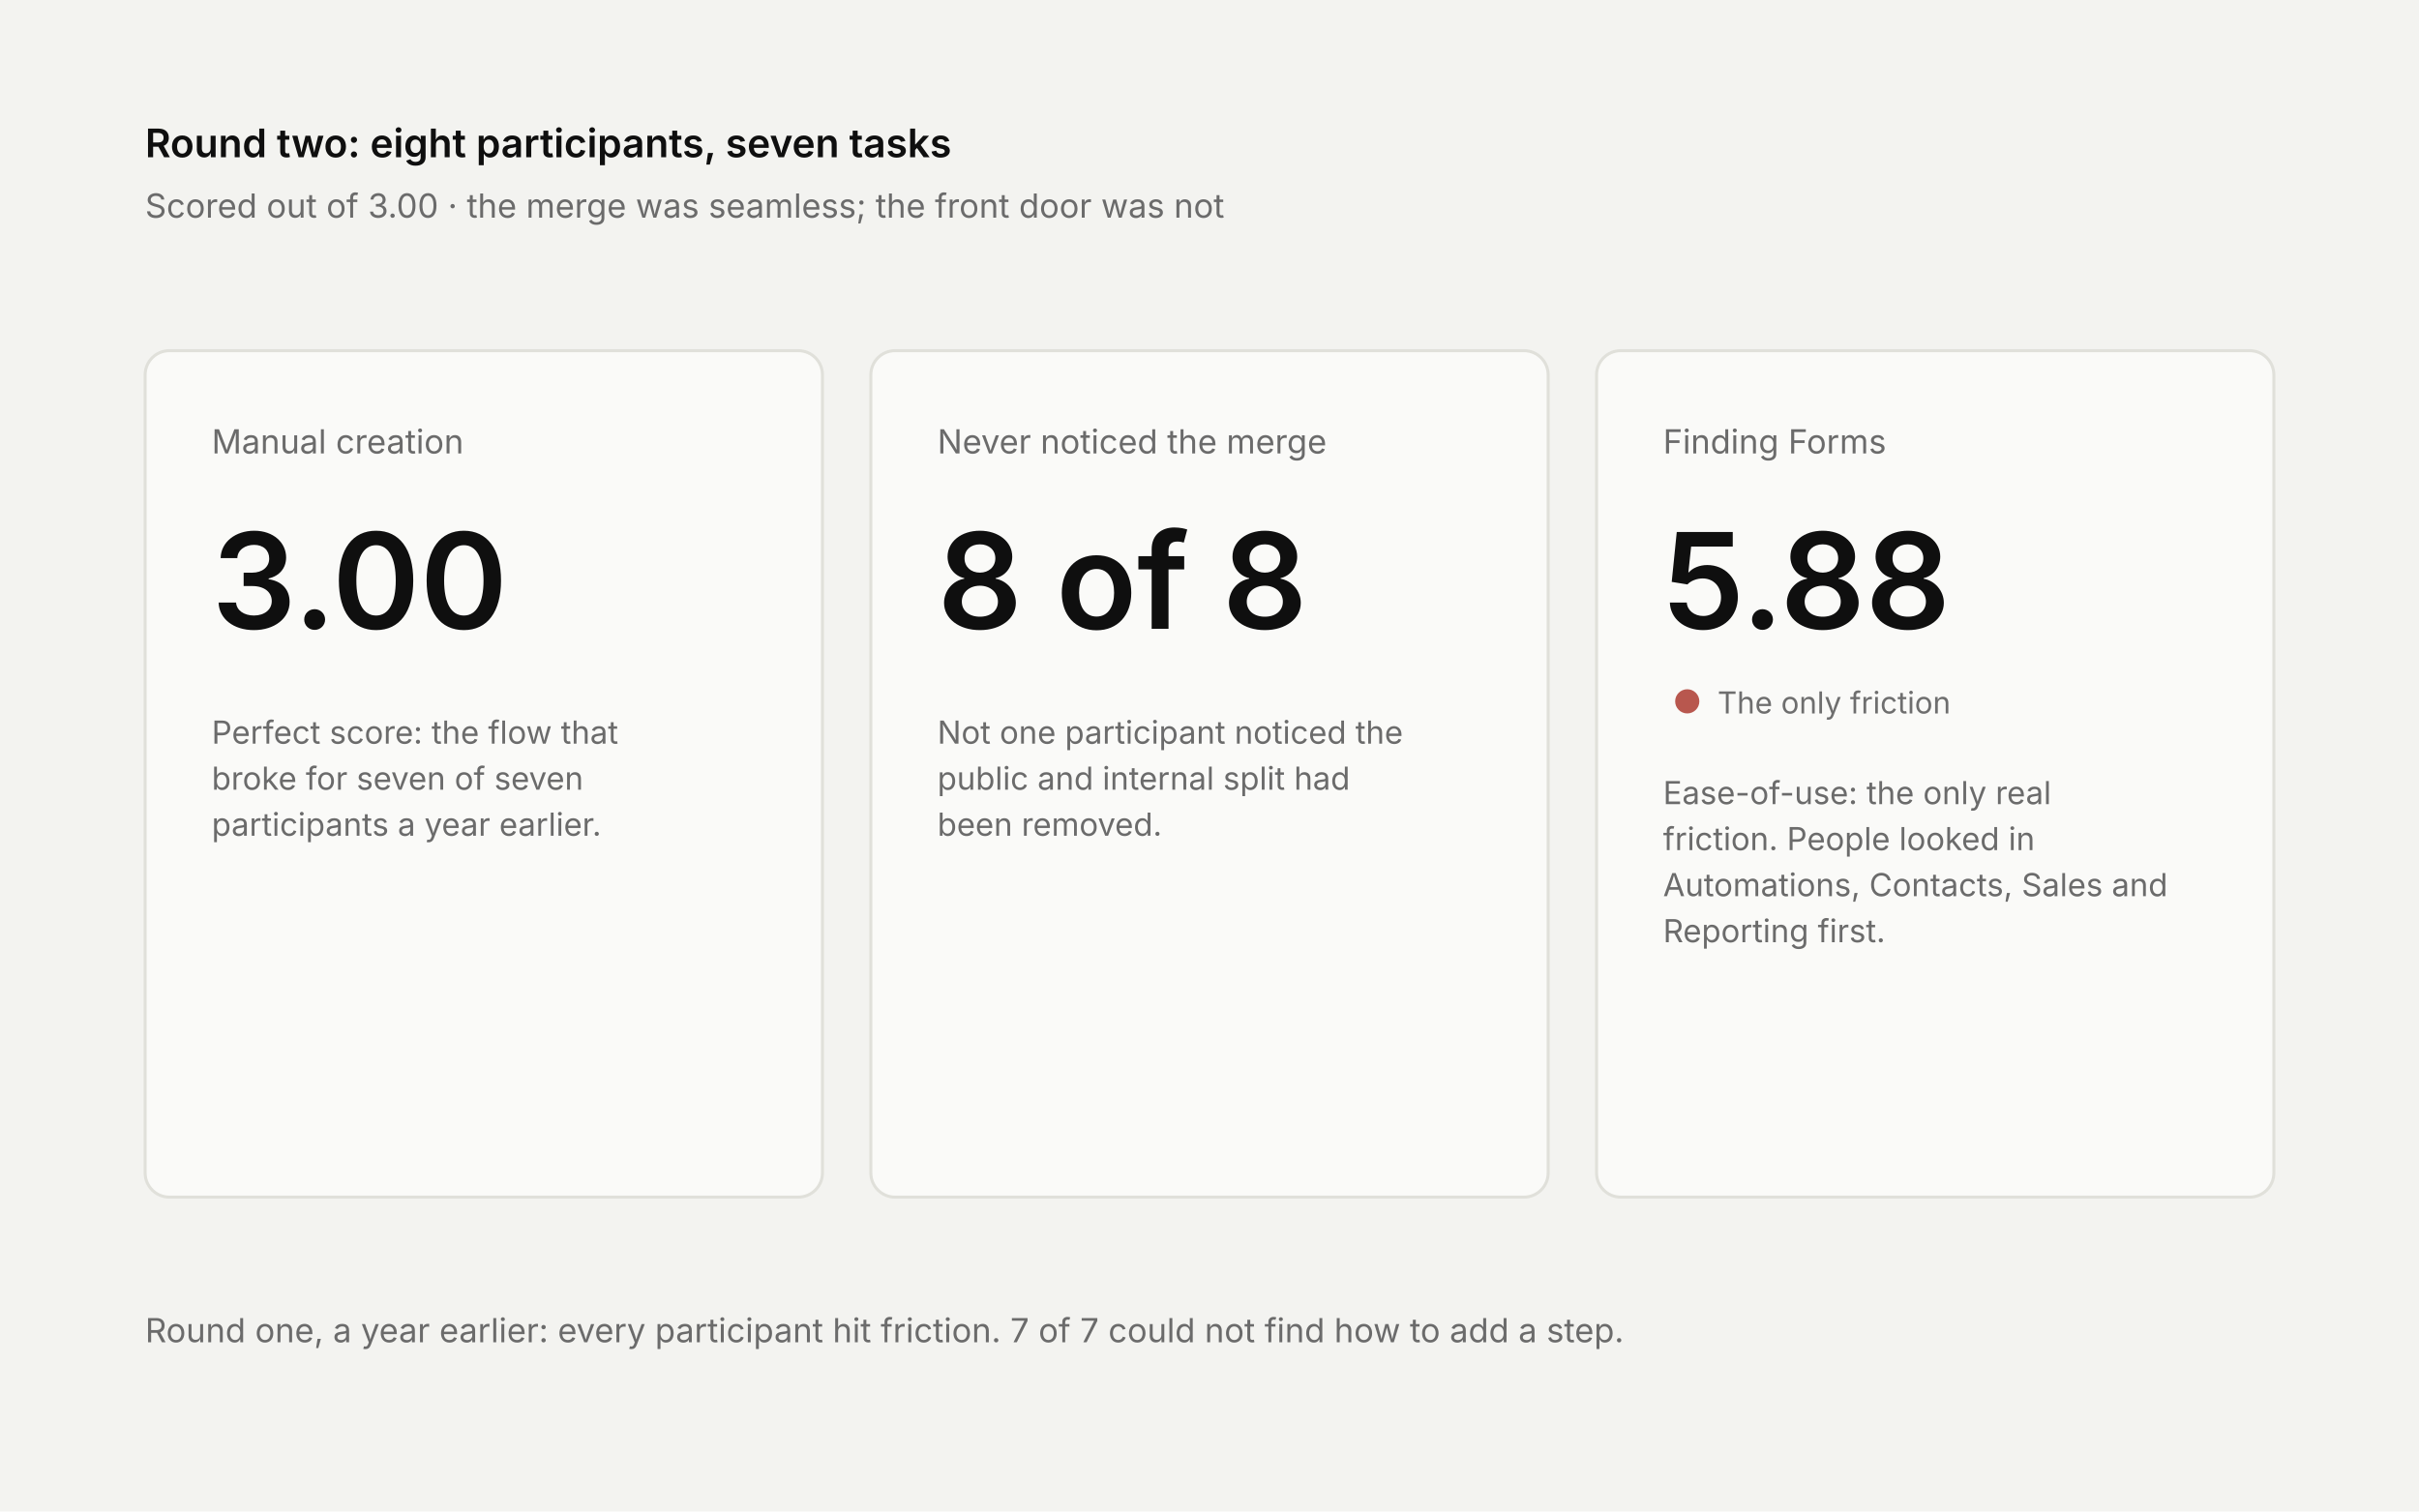
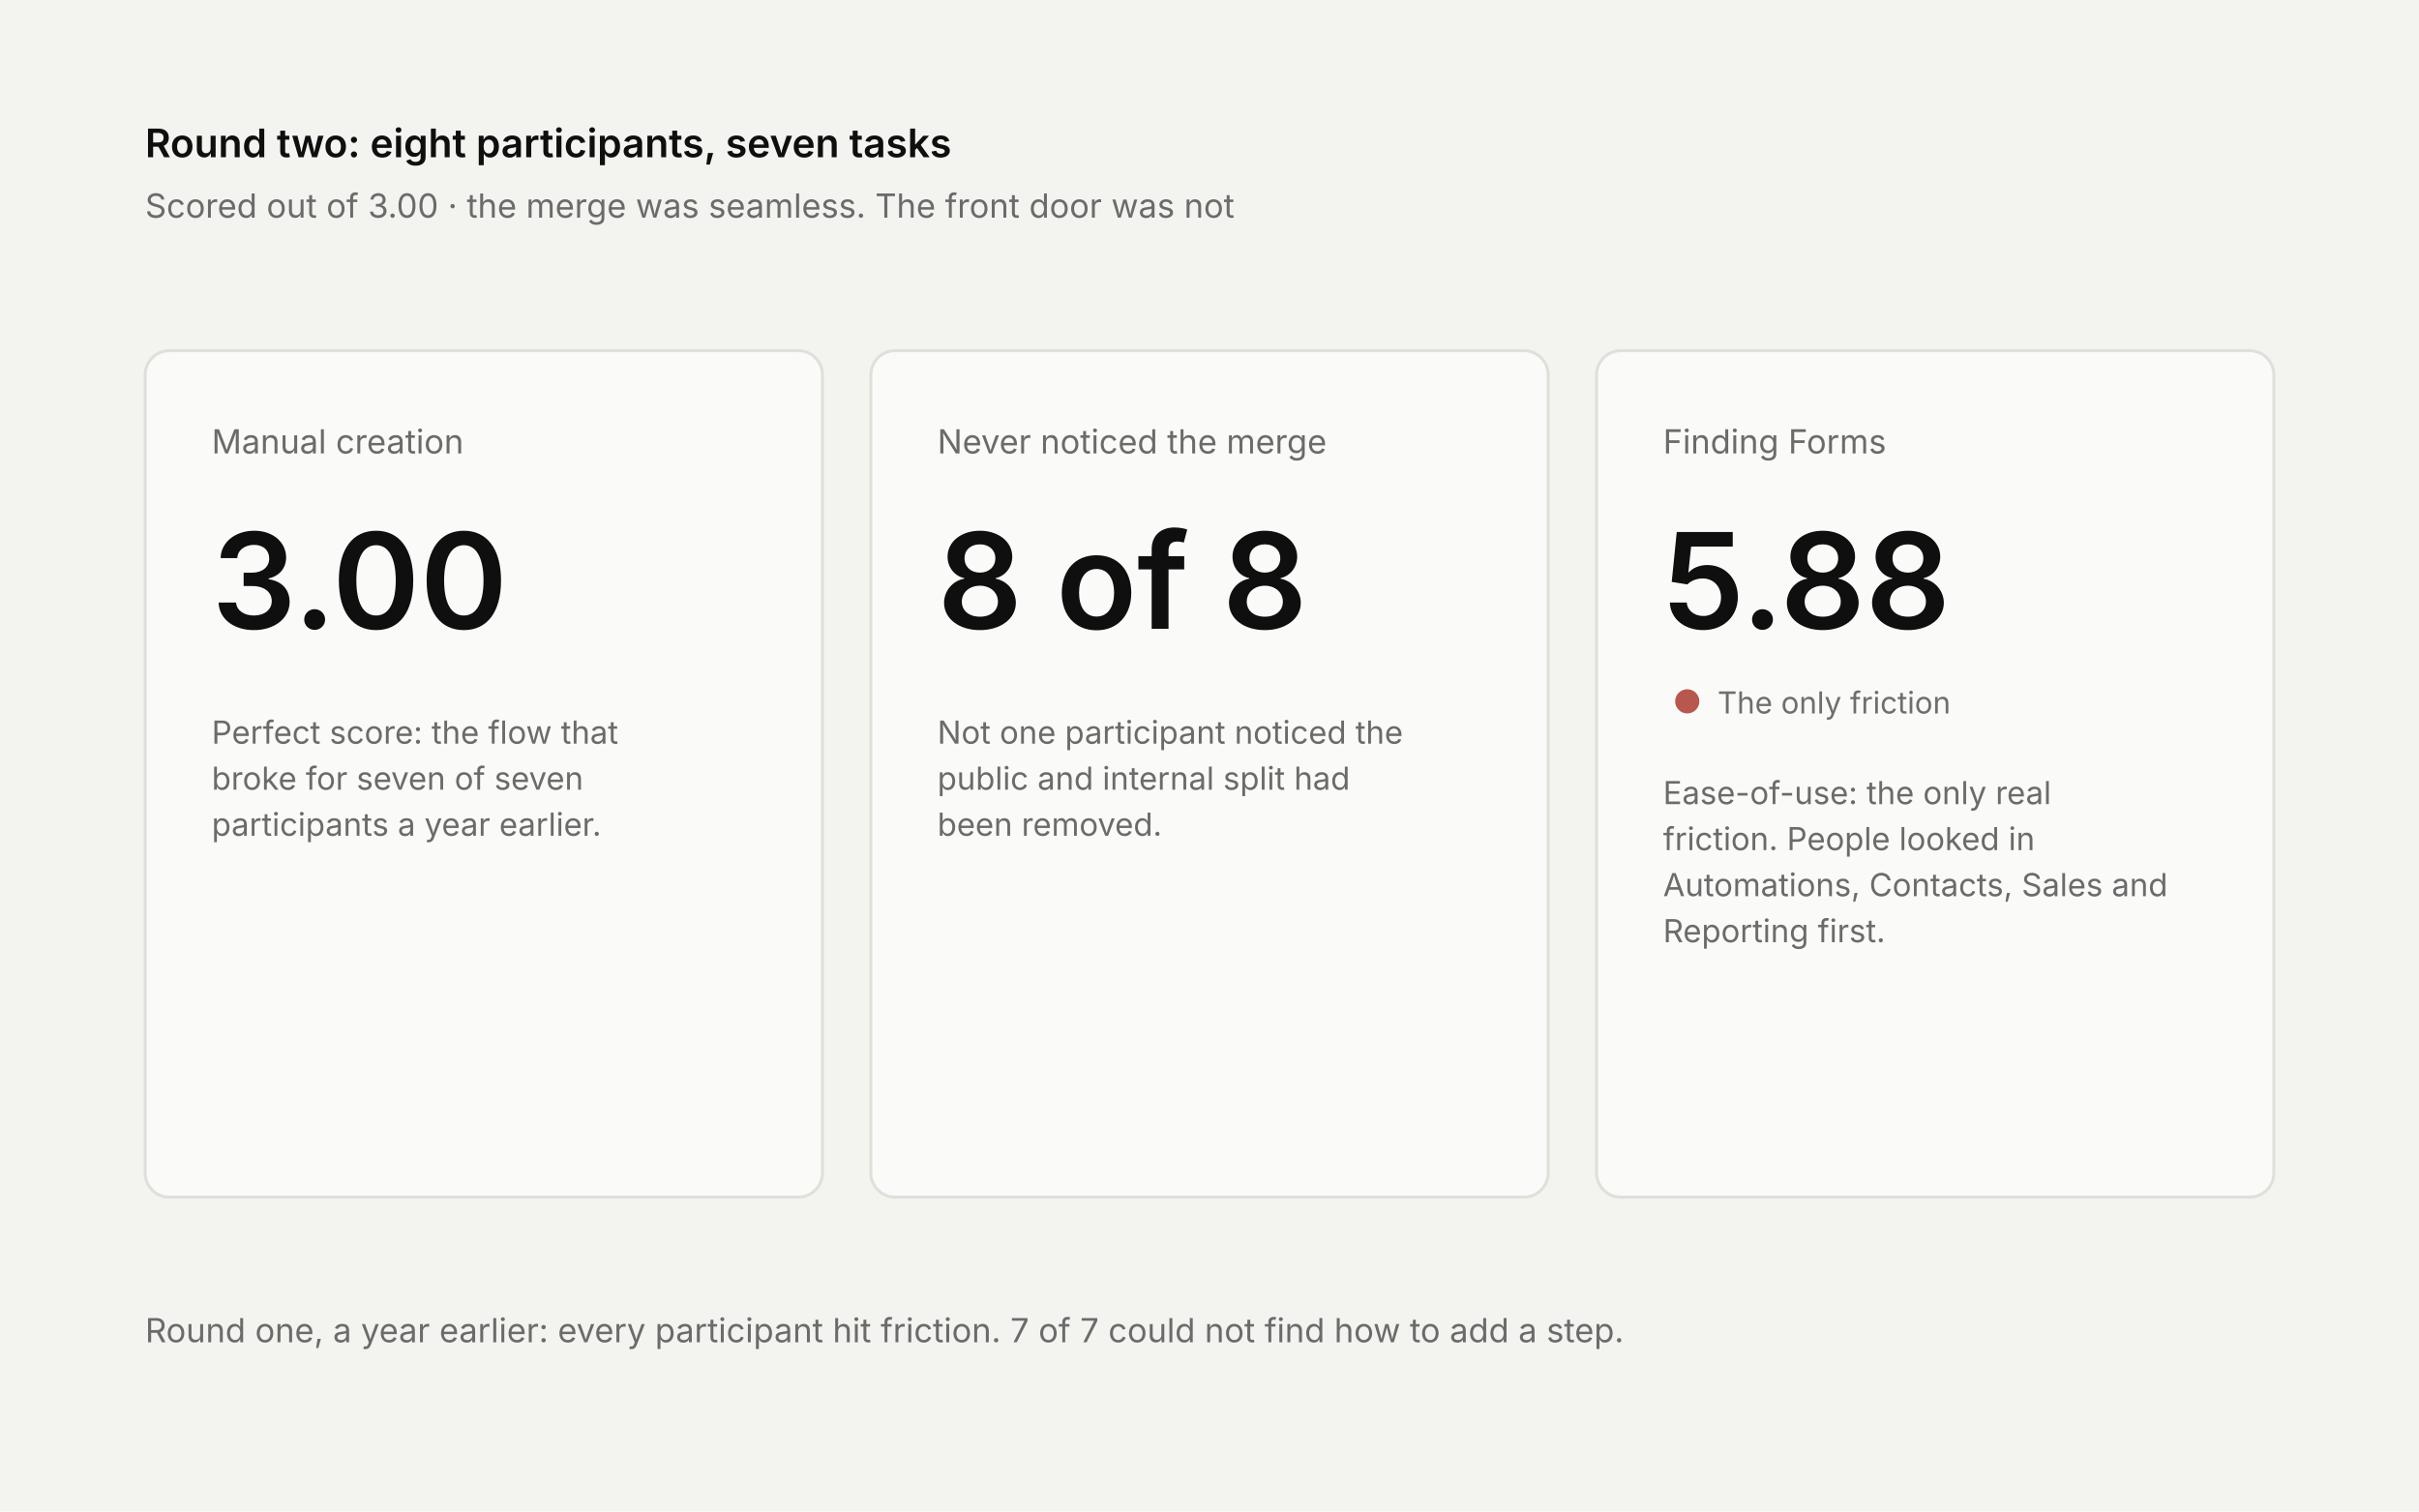
- <svg xmlns="http://www.w3.org/2000/svg" viewBox="0 0 800 500" width="800" height="500" role="img" aria-label="Three stat tiles from the second usability round: manual creation scored a perfect 3.00; 8 of 8 participants never noticed the merge; finding Forms scored 5.88 on ease of use, the only friction" font-family="Inter, Helvetica, Arial, sans-serif">
+ <svg xmlns="http://www.w3.org/2000/svg" viewBox="0 0 800 500" width="800" height="500" role="img" aria-label="Three stat tiles from the second usability round: manual creation scored a perfect 3.00. 8 of 8 participants never noticed the merge. Finding Forms scored 5.88 on ease of use, the only friction" font-family="Inter, Helvetica, Arial, sans-serif">
  <rect width="800" height="500" fill="#f3f3f0" />
  <text x="48" y="52" font-size="13" fill="#0f0f0f" text-anchor="start" font-weight="600">Round two: eight participants, seven tasks</text>
-   <text x="48" y="72" font-size="11" fill="#6b6b6b" text-anchor="start">Scored out of 3.00 · the merge was seamless; the front door was not</text>
+   <text x="48" y="72" font-size="11" fill="#6b6b6b" text-anchor="start">Scored out of 3.00 · the merge was seamless. The front door was not</text>
  <rect x="48" y="116" width="224" height="280" rx="8" fill="#fafaf8" stroke="#e0e0da" stroke-width="1" />
  <text x="70" y="150" font-size="11" fill="#6b6b6b" text-anchor="start">Manual creation</text>
  <text x="70" y="208" font-size="44" fill="#0f0f0f" text-anchor="start" font-weight="600">3.00</text>
  <text x="70" y="246.0" font-size="10.5" fill="#6b6b6b" text-anchor="start">Perfect score: the flow that</text>
  <text x="70" y="261.225" font-size="10.5" fill="#6b6b6b" text-anchor="start">broke for seven of seven</text>
  <text x="70" y="276.45" font-size="10.5" fill="#6b6b6b" text-anchor="start">participants a year earlier.</text>
  <rect x="288" y="116" width="224" height="280" rx="8" fill="#fafaf8" stroke="#e0e0da" stroke-width="1" />
  <text x="310" y="150" font-size="11" fill="#6b6b6b" text-anchor="start">Never noticed the merge</text>
  <text x="310" y="208" font-size="44" fill="#0f0f0f" text-anchor="start" font-weight="600">8 of 8</text>
  <text x="310" y="246.0" font-size="10.5" fill="#6b6b6b" text-anchor="start">Not one participant noticed the</text>
  <text x="310" y="261.225" font-size="10.5" fill="#6b6b6b" text-anchor="start">public and internal split had</text>
  <text x="310" y="276.45" font-size="10.5" fill="#6b6b6b" text-anchor="start">been removed.</text>
  <rect x="528" y="116" width="224" height="280" rx="8" fill="#fafaf8" stroke="#e0e0da" stroke-width="1" />
  <text x="550" y="150" font-size="11" fill="#6b6b6b" text-anchor="start">Finding Forms</text>
  <text x="550" y="208" font-size="44" fill="#0f0f0f" text-anchor="start" font-weight="600">5.88</text>
  <circle cx="558" cy="232" r="4" fill="#b8574e" />
  <text x="568" y="236" font-size="10" fill="#6e6e6e" text-anchor="start">The only friction</text>
  <text x="550" y="266.0" font-size="10.5" fill="#6b6b6b" text-anchor="start">Ease-of-use: the only real</text>
  <text x="550" y="281.225" font-size="10.5" fill="#6b6b6b" text-anchor="start">friction. People looked in</text>
  <text x="550" y="296.45" font-size="10.5" fill="#6b6b6b" text-anchor="start">Automations, Contacts, Sales and</text>
  <text x="550" y="311.675" font-size="10.5" fill="#6b6b6b" text-anchor="start">Reporting first.</text>
  <text x="48" y="444" font-size="11" fill="#6b6b6b" text-anchor="start">Round one, a year earlier: every participant hit friction. 7 of 7 could not find how to add a step.</text>
</svg>
